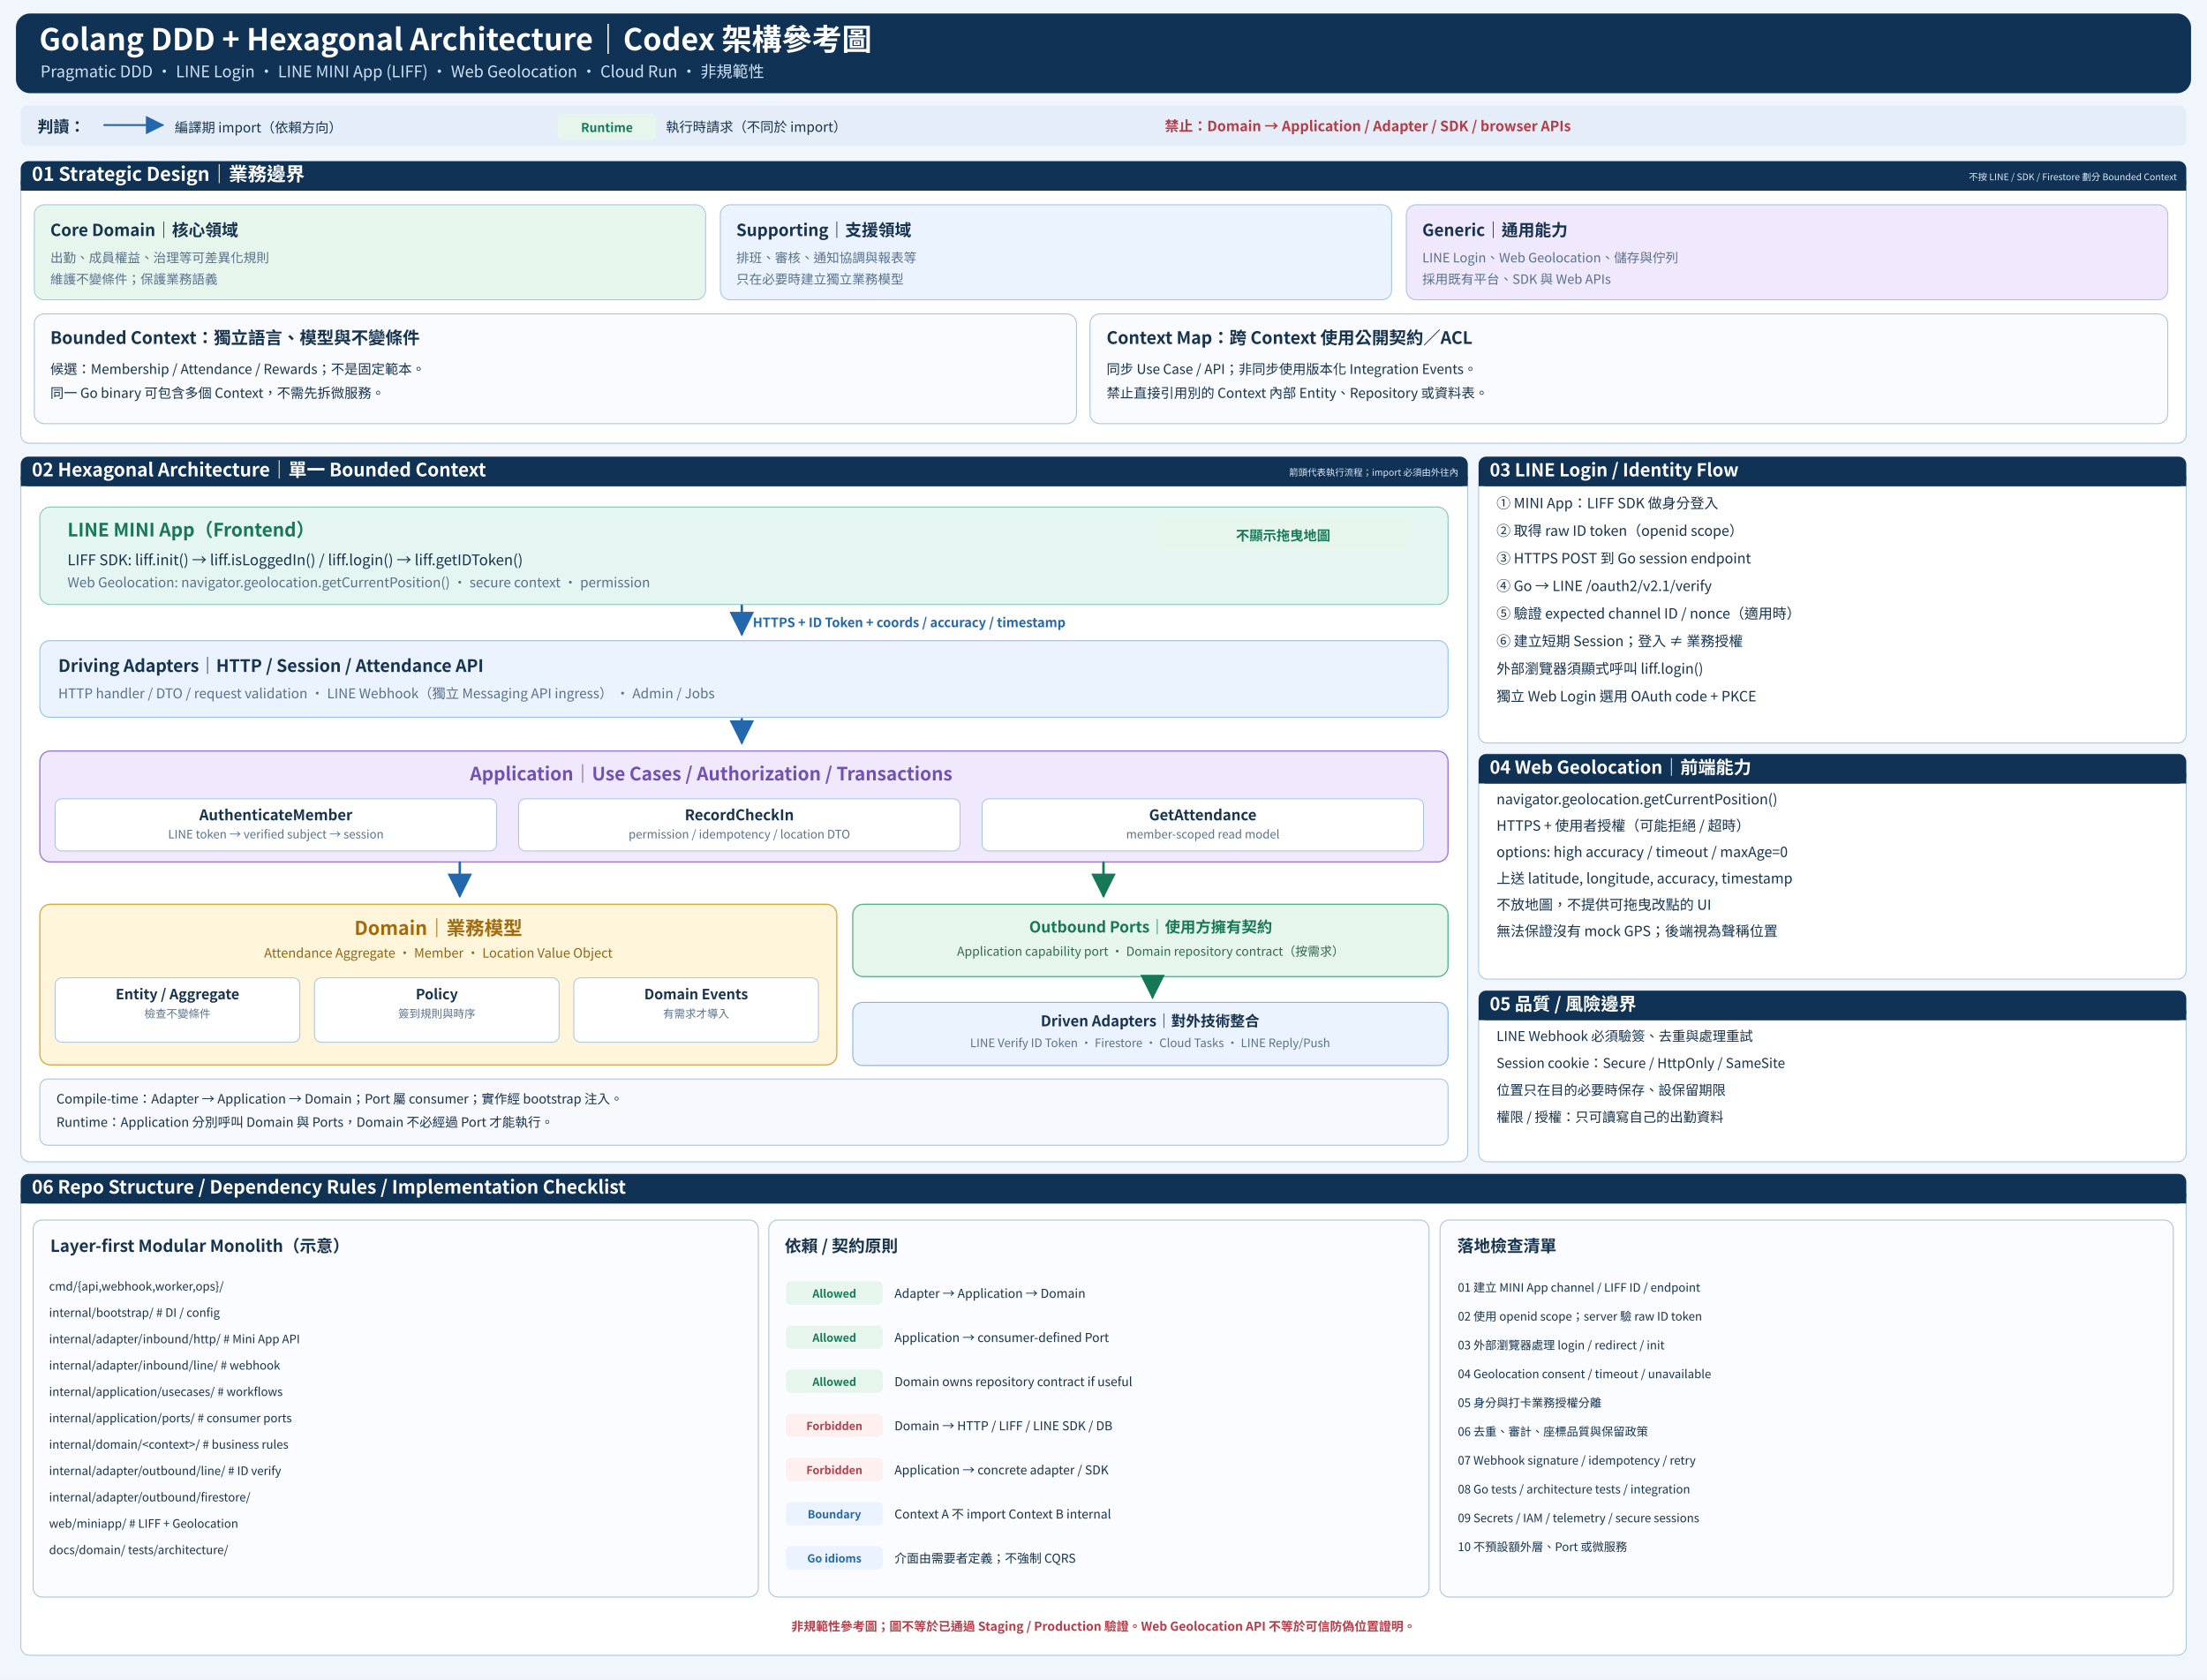
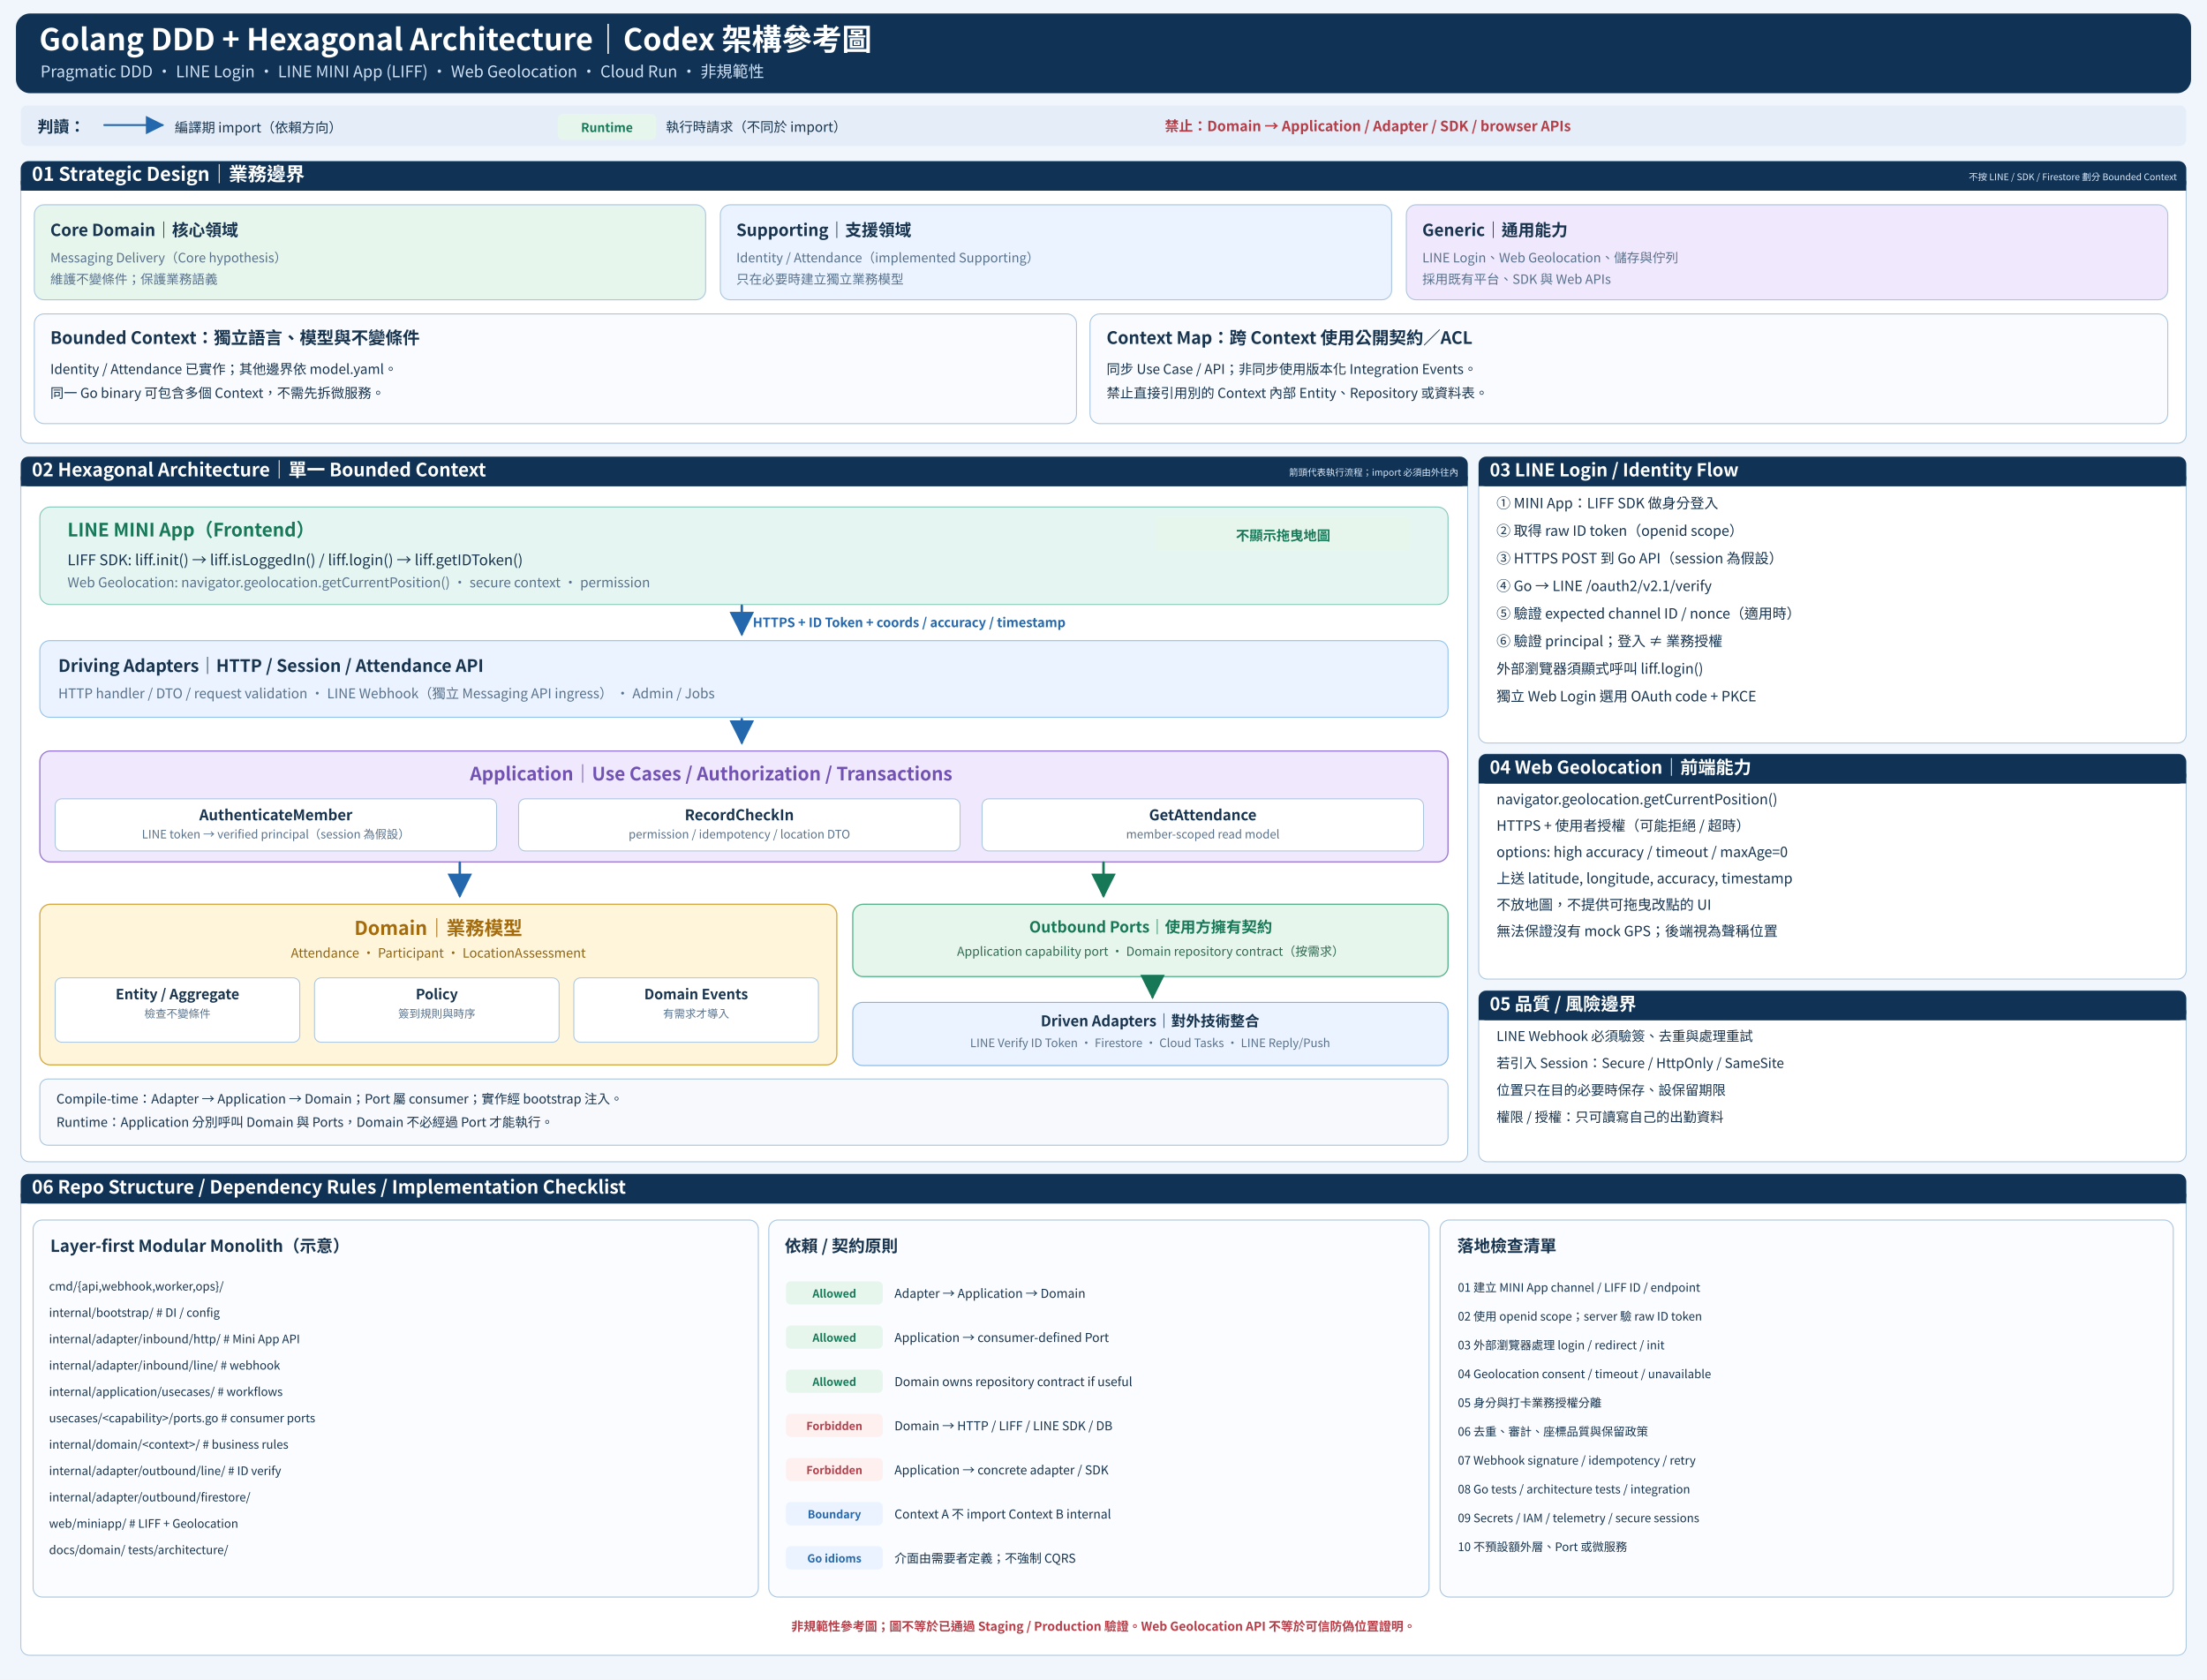
<svg xmlns="http://www.w3.org/2000/svg" xml:lang="zh-Hant" aria-labelledby="architecture-codex-title architecture-codex-desc" role="img" baseProfile="full" height="2740" version="1.1" viewBox="0 0 3600 2740" width="3600">
  <defs>
    <marker id="arrowBlue" markerHeight="10" markerWidth="10" orient="auto" refX="9" refY="5">
      <path d="M0,0 L10,5 L0,10Z" fill="#2367ad" />
    </marker>
    <marker id="arrowGreen" markerHeight="10" markerWidth="10" orient="auto" refX="9" refY="5">
      <path d="M0,0 L10,5 L0,10Z" fill="#177858" />
    </marker>
  </defs>
  <rect fill="#f1f6fc" height="2740" rx="0" ry="0" width="3600" x="0" y="0" />
  <style type="text/css">text{font-family:Noto Sans CJK TC,Microsoft JhengHei,PingFang TC,sans-serif;}</style>
  <g id="architecture-content">
    <rect fill="#103254" height="130" rx="23" ry="23" width="3548" x="26" y="22" />
    <text fill="#ffffff" font-family="Noto Sans CJK TC, Microsoft JhengHei, PingFang TC, sans-serif" font-size="49" font-weight="700" opacity="1" text-anchor="start" x="64" y="82">Golang DDD + Hexagonal Architecture｜Codex 架構參考圖</text>
    <text fill="#cfe2f7" font-family="Noto Sans CJK TC, Microsoft JhengHei, PingFang TC, sans-serif" font-size="26" font-weight="400" opacity="1" text-anchor="start" x="66" y="126">Pragmatic DDD · LINE Login · LINE MINI App (LIFF) · Web Geolocation · Cloud Run · 非規範性</text>
    <rect fill="#e5eef8" height="66" rx="10" ry="10" width="3532" x="34" y="172" />
    <text fill="#17334d" font-family="Noto Sans CJK TC, Microsoft JhengHei, PingFang TC, sans-serif" font-size="26" font-weight="700" opacity="1" text-anchor="start" x="61" y="216">判讀：</text>
    <line marker-end="url(#arrowBlue)" stroke="#2367ad" stroke-linecap="round" stroke-width="3" x1="170" x2="265" y1="204" y2="204" />
    <text fill="#17334d" font-family="Noto Sans CJK TC, Microsoft JhengHei, PingFang TC, sans-serif" font-size="22" font-weight="400" opacity="1" text-anchor="start" x="285" y="216">編譯期 import（依賴方向）</text>
    <rect fill="#e7f6ed" height="42" rx="8" ry="8" width="160" x="910" y="186" />
    <text fill="#177858" font-family="Noto Sans CJK TC, Microsoft JhengHei, PingFang TC, sans-serif" font-size="20" font-weight="700" opacity="1" text-anchor="middle" x="990.0" y="215.4">Runtime</text>
    <text fill="#17334d" font-family="Noto Sans CJK TC, Microsoft JhengHei, PingFang TC, sans-serif" font-size="22" font-weight="400" opacity="1" text-anchor="start" x="1086" y="215">執行時請求（不同於 import）</text>
    <text fill="#b43d48" font-family="Noto Sans CJK TC, Microsoft JhengHei, PingFang TC, sans-serif" font-size="23" font-weight="700" opacity="1" text-anchor="start" x="1900" y="214">禁止：Domain → Application / Adapter / SDK / browser APIs</text>
    <rect fill="#ffffff" height="460" rx="14" ry="14" stroke="#a9c5df" stroke-width="1.5" width="3532" x="34" y="263" />
    <rect fill="#103254" height="48" rx="12" ry="12" stroke="#103254" stroke-width="0" width="3532" x="34" y="263" />
    <rect fill="#103254" height="16" rx="0" ry="0" width="3532" x="34" y="295" />
    <text fill="#ffffff" font-family="Noto Sans CJK TC, Microsoft JhengHei, PingFang TC, sans-serif" font-size="31" font-weight="700" opacity="1" text-anchor="start" x="52" y="295">01  Strategic Design｜業務邊界</text>
    <text fill="#dceafa" font-family="Noto Sans CJK TC, Microsoft JhengHei, PingFang TC, sans-serif" font-size="15" font-weight="400" opacity="1" text-anchor="end" x="3551" y="294">不按 LINE / SDK / Firestore 劃分 Bounded Context</text>
    <rect fill="#e7f6ed" height="155" rx="16" ry="16" stroke="#a9c5df" stroke-width="1.6" width="1095" x="56" y="334" />
    <text fill="#17334d" font-family="Noto Sans CJK TC, Microsoft JhengHei, PingFang TC, sans-serif" font-size="27" font-weight="700" opacity="1" text-anchor="start" x="82" y="385">Core Domain｜核心領域</text>
-     <text fill="#58718b" font-family="Noto Sans CJK TC, Microsoft JhengHei, PingFang TC, sans-serif" font-size="21" font-weight="400" opacity="1" text-anchor="start" x="82" y="428">出勤、成員權益、治理等可差異化規則</text>
+     <text fill="#58718b" font-family="Noto Sans CJK TC, Microsoft JhengHei, PingFang TC, sans-serif" font-size="21" font-weight="400" opacity="1" text-anchor="start" x="82" y="428">Messaging Delivery（Core hypothesis）</text>
    <text fill="#58718b" font-family="Noto Sans CJK TC, Microsoft JhengHei, PingFang TC, sans-serif" font-size="21" font-weight="400" opacity="1" text-anchor="start" x="82" y="463">維護不變條件；保護業務語義</text>
    <rect fill="#eaf3ff" height="155" rx="16" ry="16" stroke="#a9c5df" stroke-width="1.6" width="1095" x="1175" y="334" />
    <text fill="#17334d" font-family="Noto Sans CJK TC, Microsoft JhengHei, PingFang TC, sans-serif" font-size="27" font-weight="700" opacity="1" text-anchor="start" x="1201" y="385">Supporting｜支援領域</text>
-     <text fill="#58718b" font-family="Noto Sans CJK TC, Microsoft JhengHei, PingFang TC, sans-serif" font-size="21" font-weight="400" opacity="1" text-anchor="start" x="1201" y="428">排班、審核、通知協調與報表等</text>
+     <text fill="#58718b" font-family="Noto Sans CJK TC, Microsoft JhengHei, PingFang TC, sans-serif" font-size="21" font-weight="400" opacity="1" text-anchor="start" x="1201" y="428">Identity / Attendance（implemented Supporting）</text>
    <text fill="#58718b" font-family="Noto Sans CJK TC, Microsoft JhengHei, PingFang TC, sans-serif" font-size="21" font-weight="400" opacity="1" text-anchor="start" x="1201" y="463">只在必要時建立獨立業務模型</text>
    <rect fill="#f0e8fc" height="155" rx="16" ry="16" stroke="#a9c5df" stroke-width="1.6" width="1242" x="2294" y="334" />
    <text fill="#17334d" font-family="Noto Sans CJK TC, Microsoft JhengHei, PingFang TC, sans-serif" font-size="27" font-weight="700" opacity="1" text-anchor="start" x="2320" y="385">Generic｜通用能力</text>
    <text fill="#58718b" font-family="Noto Sans CJK TC, Microsoft JhengHei, PingFang TC, sans-serif" font-size="21" font-weight="400" opacity="1" text-anchor="start" x="2320" y="428">LINE Login、Web Geolocation、儲存與佇列</text>
    <text fill="#58718b" font-family="Noto Sans CJK TC, Microsoft JhengHei, PingFang TC, sans-serif" font-size="21" font-weight="400" opacity="1" text-anchor="start" x="2320" y="463">採用既有平台、SDK 與 Web APIs</text>
    <rect fill="#f9fbff" height="179" rx="16" ry="16" stroke="#a9c5df" stroke-width="1.6" width="1700" x="56" y="512" />
    <text fill="#17334d" font-family="Noto Sans CJK TC, Microsoft JhengHei, PingFang TC, sans-serif" font-size="28" font-weight="700" opacity="1" text-anchor="start" x="82" y="561">Bounded Context：獨立語言、模型與不變條件</text>
-     <text fill="#17334d" font-family="Noto Sans CJK TC, Microsoft JhengHei, PingFang TC, sans-serif" font-size="22" font-weight="400" opacity="1" text-anchor="start" x="82" y="610">候選：Membership / Attendance / Rewards；不是固定範本。</text>
+     <text fill="#17334d" font-family="Noto Sans CJK TC, Microsoft JhengHei, PingFang TC, sans-serif" font-size="22" font-weight="400" opacity="1" text-anchor="start" x="82" y="610">Identity / Attendance 已實作；其他邊界依 model.yaml。</text>
    <text fill="#17334d" font-family="Noto Sans CJK TC, Microsoft JhengHei, PingFang TC, sans-serif" font-size="22" font-weight="400" opacity="1" text-anchor="start" x="82" y="649">同一 Go binary 可包含多個 Context，不需先拆微服務。</text>
    <rect fill="#f9fbff" height="179" rx="16" ry="16" stroke="#a9c5df" stroke-width="1.6" width="1758" x="1778" y="512" />
    <text fill="#17334d" font-family="Noto Sans CJK TC, Microsoft JhengHei, PingFang TC, sans-serif" font-size="28" font-weight="700" opacity="1" text-anchor="start" x="1805" y="561">Context Map：跨 Context 使用公開契約／ACL</text>
    <text fill="#17334d" font-family="Noto Sans CJK TC, Microsoft JhengHei, PingFang TC, sans-serif" font-size="22" font-weight="400" opacity="1" text-anchor="start" x="1805" y="610">同步 Use Case / API；非同步使用版本化 Integration Events。</text>
    <text fill="#17334d" font-family="Noto Sans CJK TC, Microsoft JhengHei, PingFang TC, sans-serif" font-size="22" font-weight="400" opacity="1" text-anchor="start" x="1805" y="649">禁止直接引用別的 Context 內部 Entity、Repository 或資料表。</text>
    <rect fill="#ffffff" height="1150" rx="14" ry="14" stroke="#a9c5df" stroke-width="1.5" width="2360" x="34" y="745" />
    <rect fill="#103254" height="48" rx="12" ry="12" stroke="#103254" stroke-width="0" width="2360" x="34" y="745" />
    <rect fill="#103254" height="16" rx="0" ry="0" width="2360" x="34" y="777" />
    <text fill="#ffffff" font-family="Noto Sans CJK TC, Microsoft JhengHei, PingFang TC, sans-serif" font-size="30" font-weight="700" opacity="1" text-anchor="start" x="52" y="777">02  Hexagonal Architecture｜單一 Bounded Context</text>
    <text fill="#dceafa" font-family="Noto Sans CJK TC, Microsoft JhengHei, PingFang TC, sans-serif" font-size="15" font-weight="400" opacity="1" text-anchor="end" x="2379" y="776">箭頭代表執行流程；import 必須由外往內</text>
    <rect fill="#e5f6f2" height="159" rx="17" ry="17" stroke="#81c7b8" stroke-width="1.6" width="2297" x="65" y="827" />
    <text fill="#177858" font-family="Noto Sans CJK TC, Microsoft JhengHei, PingFang TC, sans-serif" font-size="30" font-weight="700" opacity="1" text-anchor="start" x="110" y="875">LINE MINI App（Frontend）</text>
    <text fill="#17334d" font-family="Noto Sans CJK TC, Microsoft JhengHei, PingFang TC, sans-serif" font-size="24" font-weight="400" opacity="1" text-anchor="start" x="110" y="922">LIFF SDK: liff.init() → liff.isLoggedIn() / liff.login() → liff.getIDToken()</text>
    <text fill="#58718b" font-family="Noto Sans CJK TC, Microsoft JhengHei, PingFang TC, sans-serif" font-size="22" font-weight="400" opacity="1" text-anchor="start" x="110" y="958">Web Geolocation: navigator.geolocation.getCurrentPosition() · secure context · permission</text>
    <rect fill="#e7f6ed" height="55" rx="8" ry="8" width="416" x="1885" y="843" />
    <text fill="#177858" font-family="Noto Sans CJK TC, Microsoft JhengHei, PingFang TC, sans-serif" font-size="22" font-weight="700" opacity="1" text-anchor="middle" x="2093.0" y="881.5">不顯示拖曳地圖</text>
    <path d="M 1210,988 L 1210,1034" fill="none" marker-end="url(#arrowBlue)" stroke="#2367ad" stroke-linecap="round" stroke-linejoin="round" stroke-width="4" />
    <text fill="#2367ad" font-family="Noto Sans CJK TC, Microsoft JhengHei, PingFang TC, sans-serif" font-size="21" font-weight="700" opacity="1" text-anchor="start" x="1228" y="1023">HTTPS + ID Token + coords / accuracy / timestamp</text>
    <rect fill="#eaf3ff" height="125" rx="16" ry="16" stroke="#93c2ed" stroke-width="1.6" width="2297" x="65" y="1045" />
    <text fill="#17334d" font-family="Noto Sans CJK TC, Microsoft JhengHei, PingFang TC, sans-serif" font-size="28" font-weight="700" opacity="1" text-anchor="start" x="95" y="1096">Driving Adapters｜HTTP / Session / Attendance API</text>
    <text fill="#58718b" font-family="Noto Sans CJK TC, Microsoft JhengHei, PingFang TC, sans-serif" font-size="22" font-weight="400" opacity="1" text-anchor="start" x="95" y="1139">HTTP handler / DTO / request validation · LINE Webhook（獨立 Messaging API ingress） · Admin / Jobs</text>
    <path d="M 1210,1173 L 1210,1211" fill="none" marker-end="url(#arrowBlue)" stroke="#2367ad" stroke-linecap="round" stroke-linejoin="round" stroke-width="4" />
    <rect fill="#f0e8fc" height="181" rx="17" ry="17" stroke="#9b7ad4" stroke-width="2" width="2297" x="65" y="1225" />
    <text fill="#7151b2" font-family="Noto Sans CJK TC, Microsoft JhengHei, PingFang TC, sans-serif" font-size="30" font-weight="700" opacity="1" text-anchor="middle" x="1160" y="1273">Application｜Use Cases / Authorization / Transactions</text>
    <rect fill="#ffffff" height="85" rx="11" ry="11" stroke="#a9c5df" stroke-width="1.5" width="720" x="90" y="1303" />
    <text fill="#17334d" font-family="Noto Sans CJK TC, Microsoft JhengHei, PingFang TC, sans-serif" font-size="24" font-weight="700" opacity="1" text-anchor="middle" x="450.0" y="1338">AuthenticateMember</text>
-     <text fill="#58718b" font-family="Noto Sans CJK TC, Microsoft JhengHei, PingFang TC, sans-serif" font-size="19" font-weight="400" opacity="1" text-anchor="middle" x="450.0" y="1367.6">LINE token → verified subject → session</text>
+     <text fill="#58718b" font-family="Noto Sans CJK TC, Microsoft JhengHei, PingFang TC, sans-serif" font-size="19" font-weight="400" opacity="1" text-anchor="middle" x="450.0" y="1367.6">LINE token → verified principal（session 為假設）</text>
    <rect fill="#ffffff" height="85" rx="11" ry="11" stroke="#a9c5df" stroke-width="1.5" width="720" x="846" y="1303" />
    <text fill="#17334d" font-family="Noto Sans CJK TC, Microsoft JhengHei, PingFang TC, sans-serif" font-size="24" font-weight="700" opacity="1" text-anchor="middle" x="1206.0" y="1338">RecordCheckIn</text>
    <text fill="#58718b" font-family="Noto Sans CJK TC, Microsoft JhengHei, PingFang TC, sans-serif" font-size="19" font-weight="400" opacity="1" text-anchor="middle" x="1206.0" y="1367.6">permission / idempotency / location DTO</text>
    <rect fill="#ffffff" height="85" rx="11" ry="11" stroke="#a9c5df" stroke-width="1.5" width="720" x="1602" y="1303" />
    <text fill="#17334d" font-family="Noto Sans CJK TC, Microsoft JhengHei, PingFang TC, sans-serif" font-size="24" font-weight="700" opacity="1" text-anchor="middle" x="1962.0" y="1338">GetAttendance</text>
    <text fill="#58718b" font-family="Noto Sans CJK TC, Microsoft JhengHei, PingFang TC, sans-serif" font-size="19" font-weight="400" opacity="1" text-anchor="middle" x="1962.0" y="1367.6">member-scoped read model</text>
    <path d="M 750,1407 L 750,1461" fill="none" marker-end="url(#arrowBlue)" stroke="#2367ad" stroke-linecap="round" stroke-linejoin="round" stroke-width="4" />
    <path d="M 1800,1407 L 1800,1461" fill="none" marker-end="url(#arrowGreen)" stroke="#177858" stroke-linecap="round" stroke-linejoin="round" stroke-width="4" />
    <rect fill="#fff5db" height="262" rx="17" ry="17" stroke="#d7aa42" stroke-width="2" width="1300" x="65" y="1475" />
    <text fill="#a46b0c" font-family="Noto Sans CJK TC, Microsoft JhengHei, PingFang TC, sans-serif" font-size="31" font-weight="700" opacity="1" text-anchor="middle" x="715" y="1525">Domain｜業務模型</text>
-     <text fill="#8d6515" font-family="Noto Sans CJK TC, Microsoft JhengHei, PingFang TC, sans-serif" font-size="21" font-weight="400" opacity="1" text-anchor="middle" x="715" y="1562">Attendance Aggregate · Member · Location Value Object</text>
+     <text fill="#8d6515" font-family="Noto Sans CJK TC, Microsoft JhengHei, PingFang TC, sans-serif" font-size="21" font-weight="400" opacity="1" text-anchor="middle" x="715" y="1562">Attendance · Participant · LocationAssessment</text>
    <rect fill="#ffffff" height="105" rx="11" ry="11" stroke="#a9c5df" stroke-width="1.5" width="399" x="90" y="1595" />
    <text fill="#17334d" font-family="Noto Sans CJK TC, Microsoft JhengHei, PingFang TC, sans-serif" font-size="23" font-weight="700" opacity="1" text-anchor="middle" x="289.5" y="1630">Entity / Aggregate</text>
    <text fill="#58718b" font-family="Noto Sans CJK TC, Microsoft JhengHei, PingFang TC, sans-serif" font-size="18" font-weight="400" opacity="1" text-anchor="middle" x="289.5" y="1660">檢查不變條件</text>
    <rect fill="#ffffff" height="105" rx="11" ry="11" stroke="#a9c5df" stroke-width="1.5" width="399" x="513" y="1595" />
    <text fill="#17334d" font-family="Noto Sans CJK TC, Microsoft JhengHei, PingFang TC, sans-serif" font-size="23" font-weight="700" opacity="1" text-anchor="middle" x="712.5" y="1630">Policy</text>
    <text fill="#58718b" font-family="Noto Sans CJK TC, Microsoft JhengHei, PingFang TC, sans-serif" font-size="18" font-weight="400" opacity="1" text-anchor="middle" x="712.5" y="1660">簽到規則與時序</text>
    <rect fill="#ffffff" height="105" rx="11" ry="11" stroke="#a9c5df" stroke-width="1.5" width="399" x="936" y="1595" />
    <text fill="#17334d" font-family="Noto Sans CJK TC, Microsoft JhengHei, PingFang TC, sans-serif" font-size="23" font-weight="700" opacity="1" text-anchor="middle" x="1135.5" y="1630">Domain Events</text>
    <text fill="#58718b" font-family="Noto Sans CJK TC, Microsoft JhengHei, PingFang TC, sans-serif" font-size="18" font-weight="400" opacity="1" text-anchor="middle" x="1135.5" y="1660">有需求才導入</text>
    <g id="ownership-contracts">
      <rect fill="#e7f6ed" height="118" rx="17" ry="17" stroke="#5ab58e" stroke-width="2" width="971" x="1391" y="1475" />
      <text fill="#177858" font-family="Noto Sans CJK TC, Microsoft JhengHei, PingFang TC, sans-serif" font-size="25" font-weight="700" opacity="1" text-anchor="middle" x="1877" y="1521">Outbound Ports｜使用方擁有契約</text>
      <text fill="#306953" font-family="Noto Sans CJK TC, Microsoft JhengHei, PingFang TC, sans-serif" font-size="20" font-weight="400" opacity="1" text-anchor="middle" x="1877" y="1559">Application capability port · Domain repository contract（按需求）</text>
      <line marker-end="url(#arrowGreen)" stroke="#177858" stroke-linecap="round" stroke-width="4" x1="1880" x2="1880" y1="1596" y2="1626" />
      <rect fill="#eaf3ff" height="103" rx="16" ry="16" stroke="#84b3e4" stroke-width="1.6" width="971" x="1391" y="1635" />
      <text fill="#17334d" font-family="Noto Sans CJK TC, Microsoft JhengHei, PingFang TC, sans-serif" font-size="24" font-weight="700" opacity="1" text-anchor="middle" x="1876" y="1674">Driven Adapters｜對外技術整合</text>
      <text fill="#58718b" font-family="Noto Sans CJK TC, Microsoft JhengHei, PingFang TC, sans-serif" font-size="19" font-weight="400" opacity="1" text-anchor="middle" x="1876" y="1708">LINE Verify ID Token · Firestore · Cloud Tasks · LINE Reply/Push</text>
    </g>
    <rect fill="#f7f9fd" height="108" rx="13" ry="13" stroke="#a9c5df" stroke-width="1.6" width="2297" x="65" y="1760" />
    <text fill="#17334d" font-family="Noto Sans CJK TC, Microsoft JhengHei, PingFang TC, sans-serif" font-size="21" font-weight="400" opacity="1" text-anchor="start" x="92" y="1800">Compile-time：Adapter → Application → Domain；Port 屬 consumer；實作經 bootstrap 注入。</text>
    <text fill="#17334d" font-family="Noto Sans CJK TC, Microsoft JhengHei, PingFang TC, sans-serif" font-size="21" font-weight="400" opacity="1" text-anchor="start" x="92" y="1838">Runtime：Application 分別呼叫 Domain 與 Ports，Domain 不必經過 Port 才能執行。</text>
    <rect fill="#ffffff" height="467" rx="14" ry="14" stroke="#a9c5df" stroke-width="1.5" width="1154" x="2412" y="745" />
    <rect fill="#103254" height="48" rx="12" ry="12" stroke="#103254" stroke-width="0" width="1154" x="2412" y="745" />
    <rect fill="#103254" height="16" rx="0" ry="0" width="1154" x="2412" y="777" />
    <text fill="#ffffff" font-family="Noto Sans CJK TC, Microsoft JhengHei, PingFang TC, sans-serif" font-size="29" font-weight="700" opacity="1" text-anchor="start" x="2430" y="777">03  LINE Login / Identity Flow</text>
    <text fill="#17334d" font-family="Noto Sans CJK TC, Microsoft JhengHei, PingFang TC, sans-serif" font-size="23" font-weight="400" opacity="1" text-anchor="start" x="2441" y="829">① MINI App：LIFF SDK 做身分登入</text>
    <text fill="#17334d" font-family="Noto Sans CJK TC, Microsoft JhengHei, PingFang TC, sans-serif" font-size="23" font-weight="400" opacity="1" text-anchor="start" x="2441" y="874">② 取得 raw ID token（openid scope）</text>
-     <text fill="#17334d" font-family="Noto Sans CJK TC, Microsoft JhengHei, PingFang TC, sans-serif" font-size="23" font-weight="400" opacity="1" text-anchor="start" x="2441" y="919">③ HTTPS POST 到 Go session endpoint</text>
+     <text fill="#17334d" font-family="Noto Sans CJK TC, Microsoft JhengHei, PingFang TC, sans-serif" font-size="23" font-weight="400" opacity="1" text-anchor="start" x="2441" y="919">③ HTTPS POST 到 Go API（session 為假設）</text>
    <text fill="#17334d" font-family="Noto Sans CJK TC, Microsoft JhengHei, PingFang TC, sans-serif" font-size="23" font-weight="400" opacity="1" text-anchor="start" x="2441" y="964">④ Go → LINE /oauth2/v2.1/verify</text>
    <text fill="#17334d" font-family="Noto Sans CJK TC, Microsoft JhengHei, PingFang TC, sans-serif" font-size="23" font-weight="400" opacity="1" text-anchor="start" x="2441" y="1009">⑤ 驗證 expected channel ID / nonce（適用時）</text>
-     <text fill="#17334d" font-family="Noto Sans CJK TC, Microsoft JhengHei, PingFang TC, sans-serif" font-size="23" font-weight="400" opacity="1" text-anchor="start" x="2441" y="1054">⑥ 建立短期 Session；登入 ≠ 業務授權</text>
+     <text fill="#17334d" font-family="Noto Sans CJK TC, Microsoft JhengHei, PingFang TC, sans-serif" font-size="23" font-weight="400" opacity="1" text-anchor="start" x="2441" y="1054">⑥ 驗證 principal；登入 ≠ 業務授權</text>
    <text fill="#17334d" font-family="Noto Sans CJK TC, Microsoft JhengHei, PingFang TC, sans-serif" font-size="23" font-weight="400" opacity="1" text-anchor="start" x="2441" y="1099">外部瀏覽器須顯式呼叫 liff.login()</text>
    <text fill="#17334d" font-family="Noto Sans CJK TC, Microsoft JhengHei, PingFang TC, sans-serif" font-size="23" font-weight="400" opacity="1" text-anchor="start" x="2441" y="1144">獨立 Web Login 選用 OAuth code + PKCE</text>
    <rect fill="#ffffff" height="367" rx="14" ry="14" stroke="#a9c5df" stroke-width="1.5" width="1154" x="2412" y="1230" />
    <rect fill="#103254" height="48" rx="12" ry="12" stroke="#103254" stroke-width="0" width="1154" x="2412" y="1230" />
    <rect fill="#103254" height="16" rx="0" ry="0" width="1154" x="2412" y="1262" />
    <text fill="#ffffff" font-family="Noto Sans CJK TC, Microsoft JhengHei, PingFang TC, sans-serif" font-size="29" font-weight="700" opacity="1" text-anchor="start" x="2430" y="1262">04  Web Geolocation｜前端能力</text>
    <text fill="#17334d" font-family="Noto Sans CJK TC, Microsoft JhengHei, PingFang TC, sans-serif" font-size="23" font-weight="400" opacity="1" text-anchor="start" x="2441" y="1312">navigator.geolocation.getCurrentPosition()</text>
    <text fill="#17334d" font-family="Noto Sans CJK TC, Microsoft JhengHei, PingFang TC, sans-serif" font-size="23" font-weight="400" opacity="1" text-anchor="start" x="2441" y="1355">HTTPS + 使用者授權（可能拒絕 / 超時）</text>
    <text fill="#17334d" font-family="Noto Sans CJK TC, Microsoft JhengHei, PingFang TC, sans-serif" font-size="23" font-weight="400" opacity="1" text-anchor="start" x="2441" y="1398">options: high accuracy / timeout / maxAge=0</text>
    <text fill="#17334d" font-family="Noto Sans CJK TC, Microsoft JhengHei, PingFang TC, sans-serif" font-size="23" font-weight="400" opacity="1" text-anchor="start" x="2441" y="1441">上送 latitude, longitude, accuracy, timestamp</text>
    <text fill="#17334d" font-family="Noto Sans CJK TC, Microsoft JhengHei, PingFang TC, sans-serif" font-size="23" font-weight="400" opacity="1" text-anchor="start" x="2441" y="1484">不放地圖，不提供可拖曳改點的 UI</text>
    <text fill="#17334d" font-family="Noto Sans CJK TC, Microsoft JhengHei, PingFang TC, sans-serif" font-size="23" font-weight="400" opacity="1" text-anchor="start" x="2441" y="1527">無法保證沒有 mock GPS；後端視為聲稱位置</text>
    <rect fill="#ffffff" height="279" rx="14" ry="14" stroke="#a9c5df" stroke-width="1.5" width="1154" x="2412" y="1616" />
    <rect fill="#103254" height="48" rx="12" ry="12" stroke="#103254" stroke-width="0" width="1154" x="2412" y="1616" />
    <rect fill="#103254" height="16" rx="0" ry="0" width="1154" x="2412" y="1648" />
    <text fill="#ffffff" font-family="Noto Sans CJK TC, Microsoft JhengHei, PingFang TC, sans-serif" font-size="29" font-weight="700" opacity="1" text-anchor="start" x="2430" y="1648">05  品質 / 風險邊界</text>
    <text fill="#17334d" font-family="Noto Sans CJK TC, Microsoft JhengHei, PingFang TC, sans-serif" font-size="22" font-weight="400" opacity="1" text-anchor="start" x="2441" y="1698">LINE Webhook 必須驗簽、去重與處理重試</text>
-     <text fill="#17334d" font-family="Noto Sans CJK TC, Microsoft JhengHei, PingFang TC, sans-serif" font-size="22" font-weight="400" opacity="1" text-anchor="start" x="2441" y="1742">Session cookie：Secure / HttpOnly / SameSite</text>
+     <text fill="#17334d" font-family="Noto Sans CJK TC, Microsoft JhengHei, PingFang TC, sans-serif" font-size="22" font-weight="400" opacity="1" text-anchor="start" x="2441" y="1742">若引入 Session：Secure / HttpOnly / SameSite</text>
    <text fill="#17334d" font-family="Noto Sans CJK TC, Microsoft JhengHei, PingFang TC, sans-serif" font-size="22" font-weight="400" opacity="1" text-anchor="start" x="2441" y="1786">位置只在目的必要時保存、設保留期限</text>
    <text fill="#17334d" font-family="Noto Sans CJK TC, Microsoft JhengHei, PingFang TC, sans-serif" font-size="22" font-weight="400" opacity="1" text-anchor="start" x="2441" y="1830">權限 / 授權：只可讀寫自己的出勤資料</text>
    <rect fill="#ffffff" height="785" rx="14" ry="14" stroke="#a9c5df" stroke-width="1.5" width="3532" x="34" y="1915" />
    <rect fill="#103254" height="48" rx="12" ry="12" stroke="#103254" stroke-width="0" width="3532" x="34" y="1915" />
    <rect fill="#103254" height="16" rx="0" ry="0" width="3532" x="34" y="1947" />
    <text fill="#ffffff" font-family="Noto Sans CJK TC, Microsoft JhengHei, PingFang TC, sans-serif" font-size="30" font-weight="700" opacity="1" text-anchor="start" x="52" y="1947">06  Repo Structure / Dependency Rules / Implementation Checklist</text>
    <rect fill="#fafcff" height="615" rx="15" ry="15" stroke="#a9c5df" stroke-width="1.6" width="1183" x="54" y="1990" />
    <text fill="#17334d" font-family="Noto Sans CJK TC, Microsoft JhengHei, PingFang TC, sans-serif" font-size="27" font-weight="700" opacity="1" text-anchor="start" x="82" y="2042">Layer-first Modular Monolith（示意）</text>
    <text fill="#17334d" font-family="Noto Sans CJK TC, Microsoft JhengHei, PingFang TC, sans-serif" font-size="19" font-weight="400" opacity="1" text-anchor="start" x="80" y="2105">cmd/{api,webhook,worker,ops}/</text>
    <text fill="#17334d" font-family="Noto Sans CJK TC, Microsoft JhengHei, PingFang TC, sans-serif" font-size="19" font-weight="400" opacity="1" text-anchor="start" x="80" y="2148">internal/bootstrap/                 # DI / config</text>
    <text fill="#17334d" font-family="Noto Sans CJK TC, Microsoft JhengHei, PingFang TC, sans-serif" font-size="19" font-weight="400" opacity="1" text-anchor="start" x="80" y="2191">internal/adapter/inbound/http/      # Mini App API</text>
    <text fill="#17334d" font-family="Noto Sans CJK TC, Microsoft JhengHei, PingFang TC, sans-serif" font-size="19" font-weight="400" opacity="1" text-anchor="start" x="80" y="2234">internal/adapter/inbound/line/      # webhook</text>
    <text fill="#17334d" font-family="Noto Sans CJK TC, Microsoft JhengHei, PingFang TC, sans-serif" font-size="19" font-weight="400" opacity="1" text-anchor="start" x="80" y="2277">internal/application/usecases/      # workflows</text>
-     <text fill="#17334d" font-family="Noto Sans CJK TC, Microsoft JhengHei, PingFang TC, sans-serif" font-size="19" font-weight="400" opacity="1" text-anchor="start" x="80" y="2320">internal/application/ports/         # consumer ports</text>
+     <text fill="#17334d" font-family="Noto Sans CJK TC, Microsoft JhengHei, PingFang TC, sans-serif" font-size="19" font-weight="400" opacity="1" text-anchor="start" x="80" y="2320">usecases/&lt;capability&gt;/ports.go         # consumer ports</text>
    <text fill="#17334d" font-family="Noto Sans CJK TC, Microsoft JhengHei, PingFang TC, sans-serif" font-size="19" font-weight="400" opacity="1" text-anchor="start" x="80" y="2363">internal/domain/&lt;context&gt;/         # business rules</text>
    <text fill="#17334d" font-family="Noto Sans CJK TC, Microsoft JhengHei, PingFang TC, sans-serif" font-size="19" font-weight="400" opacity="1" text-anchor="start" x="80" y="2406">internal/adapter/outbound/line/     # ID verify</text>
    <text fill="#17334d" font-family="Noto Sans CJK TC, Microsoft JhengHei, PingFang TC, sans-serif" font-size="19" font-weight="400" opacity="1" text-anchor="start" x="80" y="2449">internal/adapter/outbound/firestore/</text>
    <text fill="#17334d" font-family="Noto Sans CJK TC, Microsoft JhengHei, PingFang TC, sans-serif" font-size="19" font-weight="400" opacity="1" text-anchor="start" x="80" y="2492">web/miniapp/                      # LIFF + Geolocation</text>
    <text fill="#17334d" font-family="Noto Sans CJK TC, Microsoft JhengHei, PingFang TC, sans-serif" font-size="19" font-weight="400" opacity="1" text-anchor="start" x="80" y="2535">docs/domain/   tests/architecture/</text>
    <rect fill="#fafcff" height="615" rx="15" ry="15" stroke="#a9c5df" stroke-width="1.6" width="1077" x="1254" y="1990" />
    <text fill="#17334d" font-family="Noto Sans CJK TC, Microsoft JhengHei, PingFang TC, sans-serif" font-size="27" font-weight="700" opacity="1" text-anchor="start" x="1280" y="2042">依賴 / 契約原則</text>
    <rect fill="#e7f6ed" height="38" rx="8" ry="8" width="158" x="1282" y="2090" />
    <text fill="#177858" font-family="Noto Sans CJK TC, Microsoft JhengHei, PingFang TC, sans-serif" font-size="18" font-weight="700" opacity="1" text-anchor="middle" x="1361.0" y="2116.6">Allowed</text>
    <text fill="#17334d" font-family="Noto Sans CJK TC, Microsoft JhengHei, PingFang TC, sans-serif" font-size="20" font-weight="400" opacity="1" text-anchor="start" x="1459" y="2117">Adapter → Application → Domain</text>
    <rect fill="#e7f6ed" height="38" rx="8" ry="8" width="158" x="1282" y="2162" />
    <text fill="#177858" font-family="Noto Sans CJK TC, Microsoft JhengHei, PingFang TC, sans-serif" font-size="18" font-weight="700" opacity="1" text-anchor="middle" x="1361.0" y="2188.6">Allowed</text>
    <text fill="#17334d" font-family="Noto Sans CJK TC, Microsoft JhengHei, PingFang TC, sans-serif" font-size="20" font-weight="400" opacity="1" text-anchor="start" x="1459" y="2189">Application → consumer-defined Port</text>
    <rect fill="#e7f6ed" height="38" rx="8" ry="8" width="158" x="1282" y="2234" />
    <text fill="#177858" font-family="Noto Sans CJK TC, Microsoft JhengHei, PingFang TC, sans-serif" font-size="18" font-weight="700" opacity="1" text-anchor="middle" x="1361.0" y="2260.6">Allowed</text>
    <text fill="#17334d" font-family="Noto Sans CJK TC, Microsoft JhengHei, PingFang TC, sans-serif" font-size="20" font-weight="400" opacity="1" text-anchor="start" x="1459" y="2261">Domain owns repository contract if useful</text>
    <rect fill="#fff0f0" height="38" rx="8" ry="8" width="158" x="1282" y="2306" />
    <text fill="#b43d48" font-family="Noto Sans CJK TC, Microsoft JhengHei, PingFang TC, sans-serif" font-size="18" font-weight="700" opacity="1" text-anchor="middle" x="1361.0" y="2332.6">Forbidden</text>
    <text fill="#17334d" font-family="Noto Sans CJK TC, Microsoft JhengHei, PingFang TC, sans-serif" font-size="20" font-weight="400" opacity="1" text-anchor="start" x="1459" y="2333">Domain → HTTP / LIFF / LINE SDK / DB</text>
    <rect fill="#fff0f0" height="38" rx="8" ry="8" width="158" x="1282" y="2378" />
    <text fill="#b43d48" font-family="Noto Sans CJK TC, Microsoft JhengHei, PingFang TC, sans-serif" font-size="18" font-weight="700" opacity="1" text-anchor="middle" x="1361.0" y="2404.6">Forbidden</text>
    <text fill="#17334d" font-family="Noto Sans CJK TC, Microsoft JhengHei, PingFang TC, sans-serif" font-size="20" font-weight="400" opacity="1" text-anchor="start" x="1459" y="2405">Application → concrete adapter / SDK</text>
    <rect fill="#eaf3ff" height="38" rx="8" ry="8" width="158" x="1282" y="2450" />
    <text fill="#2367ad" font-family="Noto Sans CJK TC, Microsoft JhengHei, PingFang TC, sans-serif" font-size="18" font-weight="700" opacity="1" text-anchor="middle" x="1361.0" y="2476.6">Boundary</text>
    <text fill="#17334d" font-family="Noto Sans CJK TC, Microsoft JhengHei, PingFang TC, sans-serif" font-size="20" font-weight="400" opacity="1" text-anchor="start" x="1459" y="2477">Context A 不 import Context B internal</text>
    <rect fill="#eaf3ff" height="38" rx="8" ry="8" width="158" x="1282" y="2522" />
    <text fill="#2367ad" font-family="Noto Sans CJK TC, Microsoft JhengHei, PingFang TC, sans-serif" font-size="18" font-weight="700" opacity="1" text-anchor="middle" x="1361.0" y="2548.6">Go idioms</text>
    <text fill="#17334d" font-family="Noto Sans CJK TC, Microsoft JhengHei, PingFang TC, sans-serif" font-size="20" font-weight="400" opacity="1" text-anchor="start" x="1459" y="2549">介面由需要者定義；不強制 CQRS</text>
    <rect fill="#fafcff" height="615" rx="15" ry="15" stroke="#a9c5df" stroke-width="1.6" width="1196" x="2349" y="1990" />
    <text fill="#17334d" font-family="Noto Sans CJK TC, Microsoft JhengHei, PingFang TC, sans-serif" font-size="27" font-weight="700" opacity="1" text-anchor="start" x="2377" y="2042">落地檢查清單</text>
    <text fill="#17334d" font-family="Noto Sans CJK TC, Microsoft JhengHei, PingFang TC, sans-serif" font-size="19" font-weight="400" opacity="1" text-anchor="start" x="2378" y="2107">01  建立 MINI App channel / LIFF ID / endpoint</text>
    <text fill="#17334d" font-family="Noto Sans CJK TC, Microsoft JhengHei, PingFang TC, sans-serif" font-size="19" font-weight="400" opacity="1" text-anchor="start" x="2378" y="2154">02  使用 openid scope；server 驗 raw ID token</text>
    <text fill="#17334d" font-family="Noto Sans CJK TC, Microsoft JhengHei, PingFang TC, sans-serif" font-size="19" font-weight="400" opacity="1" text-anchor="start" x="2378" y="2201">03  外部瀏覽器處理 login / redirect / init</text>
    <text fill="#17334d" font-family="Noto Sans CJK TC, Microsoft JhengHei, PingFang TC, sans-serif" font-size="19" font-weight="400" opacity="1" text-anchor="start" x="2378" y="2248">04  Geolocation consent / timeout / unavailable</text>
    <text fill="#17334d" font-family="Noto Sans CJK TC, Microsoft JhengHei, PingFang TC, sans-serif" font-size="19" font-weight="400" opacity="1" text-anchor="start" x="2378" y="2295">05  身分與打卡業務授權分離</text>
    <text fill="#17334d" font-family="Noto Sans CJK TC, Microsoft JhengHei, PingFang TC, sans-serif" font-size="19" font-weight="400" opacity="1" text-anchor="start" x="2378" y="2342">06  去重、審計、座標品質與保留政策</text>
    <text fill="#17334d" font-family="Noto Sans CJK TC, Microsoft JhengHei, PingFang TC, sans-serif" font-size="19" font-weight="400" opacity="1" text-anchor="start" x="2378" y="2389">07  Webhook signature / idempotency / retry</text>
    <text fill="#17334d" font-family="Noto Sans CJK TC, Microsoft JhengHei, PingFang TC, sans-serif" font-size="19" font-weight="400" opacity="1" text-anchor="start" x="2378" y="2436">08  Go tests / architecture tests / integration</text>
    <text fill="#17334d" font-family="Noto Sans CJK TC, Microsoft JhengHei, PingFang TC, sans-serif" font-size="19" font-weight="400" opacity="1" text-anchor="start" x="2378" y="2483">09  Secrets / IAM / telemetry / secure sessions</text>
    <text fill="#17334d" font-family="Noto Sans CJK TC, Microsoft JhengHei, PingFang TC, sans-serif" font-size="19" font-weight="400" opacity="1" text-anchor="start" x="2378" y="2530">10  不預設額外層、Port 或微服務</text>
    <text fill="#b43d48" font-family="Noto Sans CJK TC, Microsoft JhengHei, PingFang TC, sans-serif" font-size="20" font-weight="700" opacity="1" text-anchor="middle" x="1800" y="2660">非規範性參考圖；圖不等於已通過 Staging / Production 驗證。Web Geolocation API 不等於可信防偽位置證明。</text>
  </g>
</svg>
